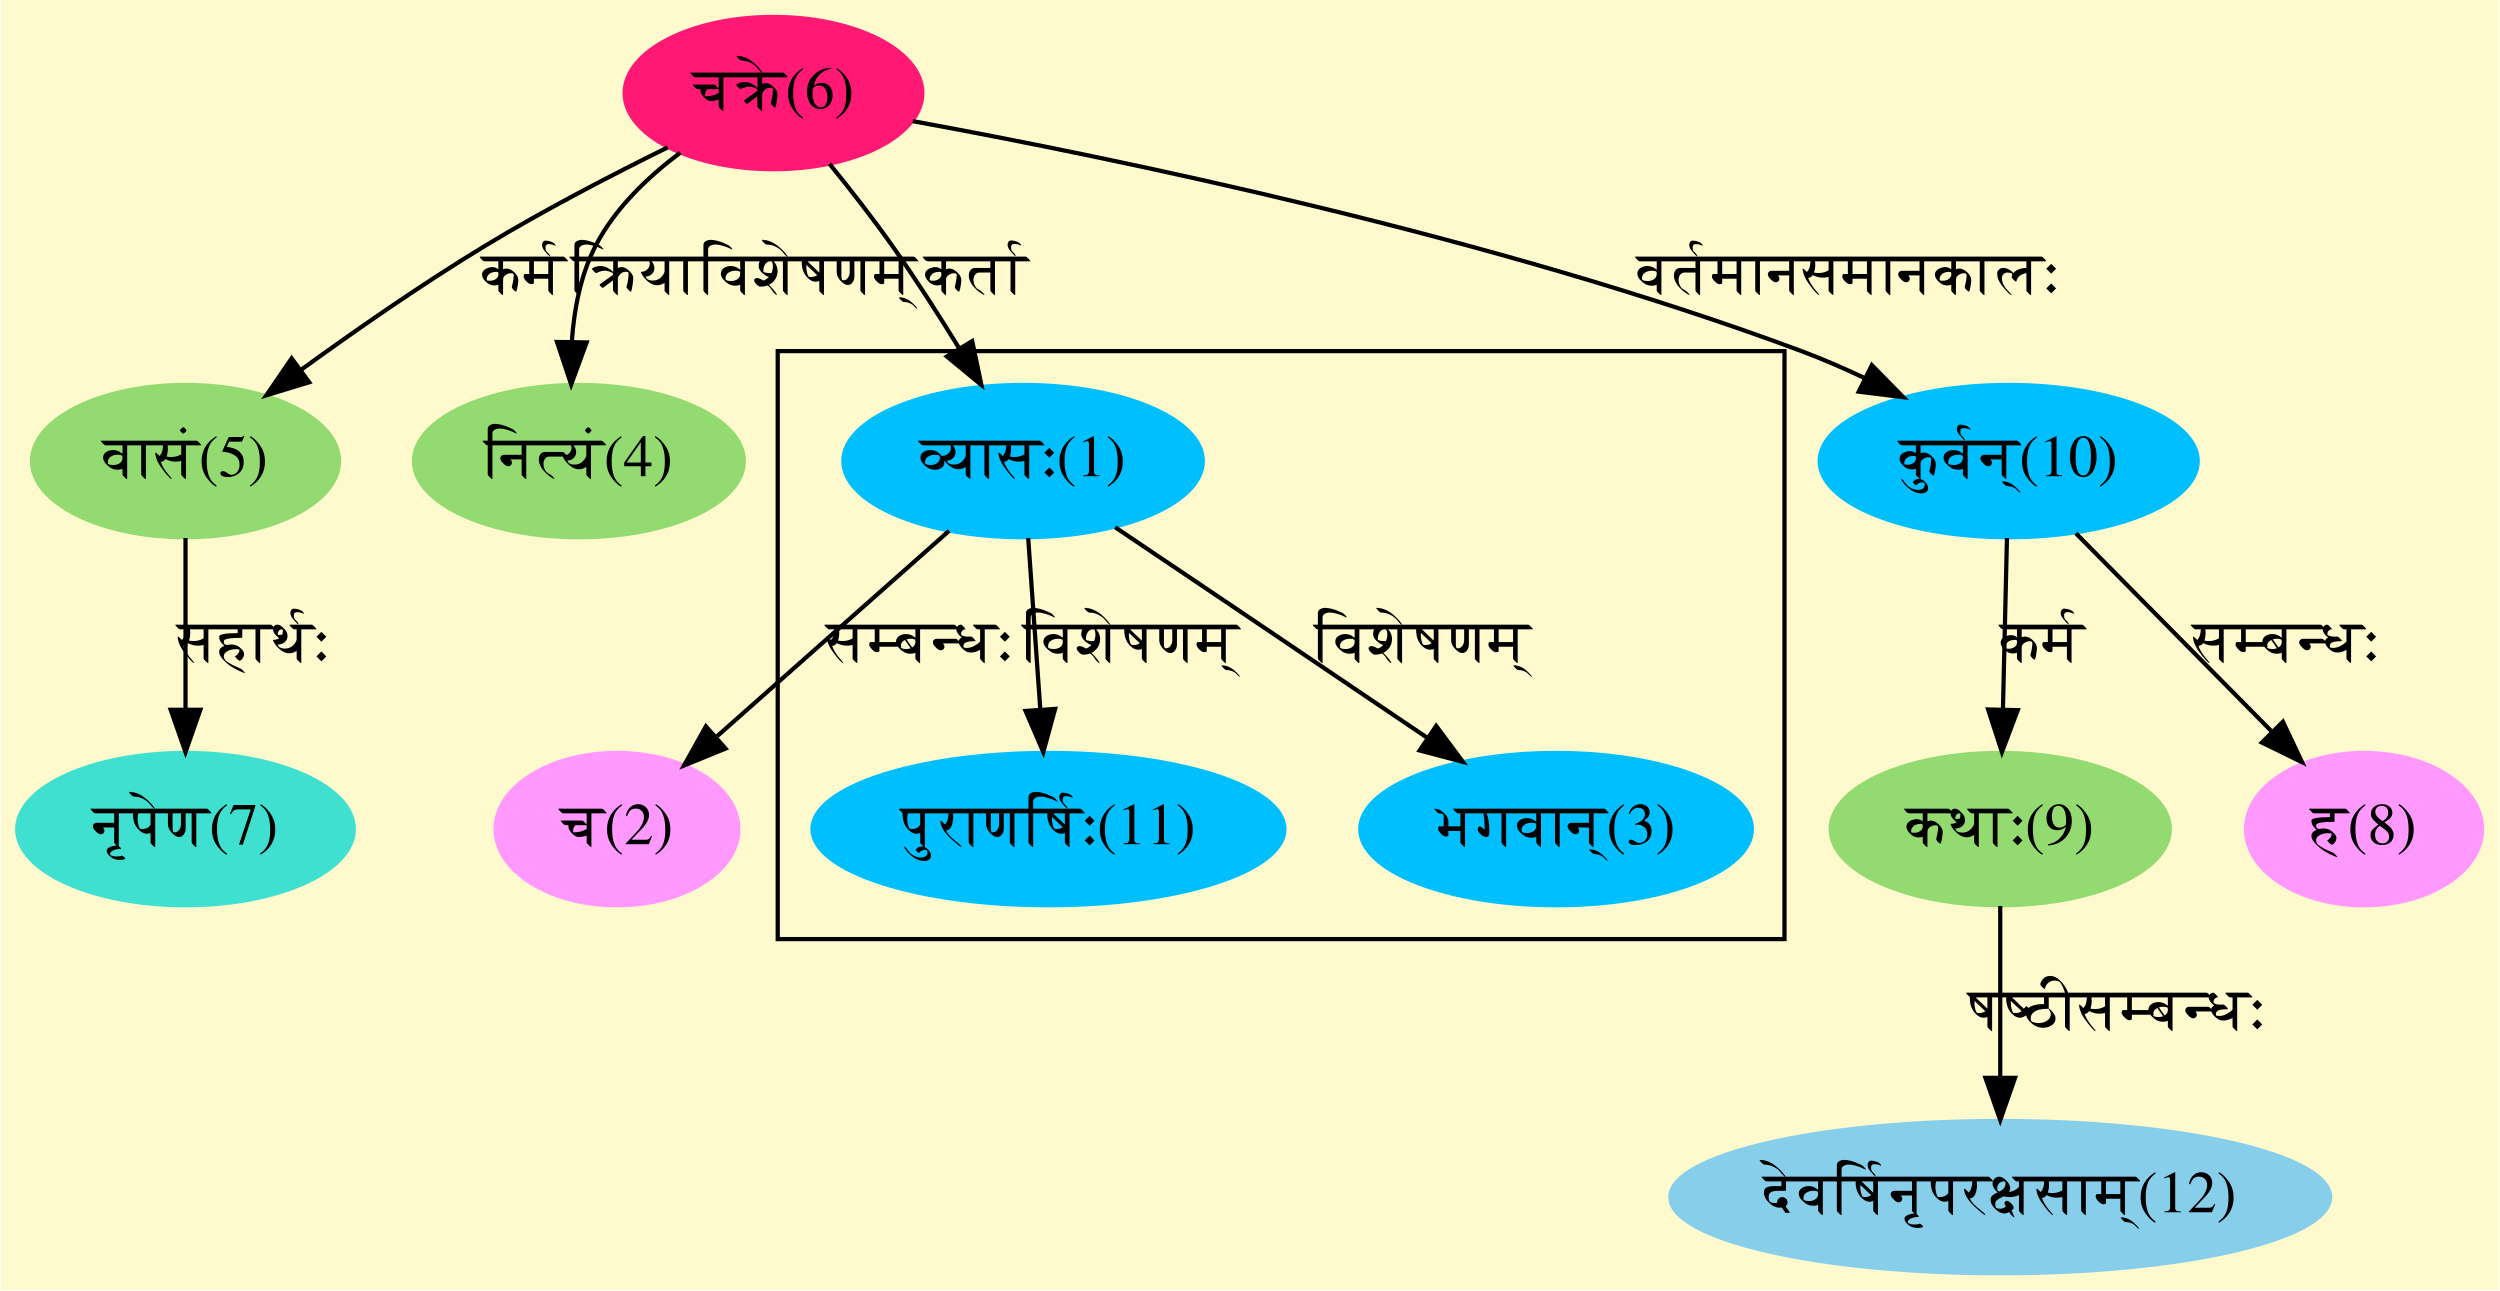
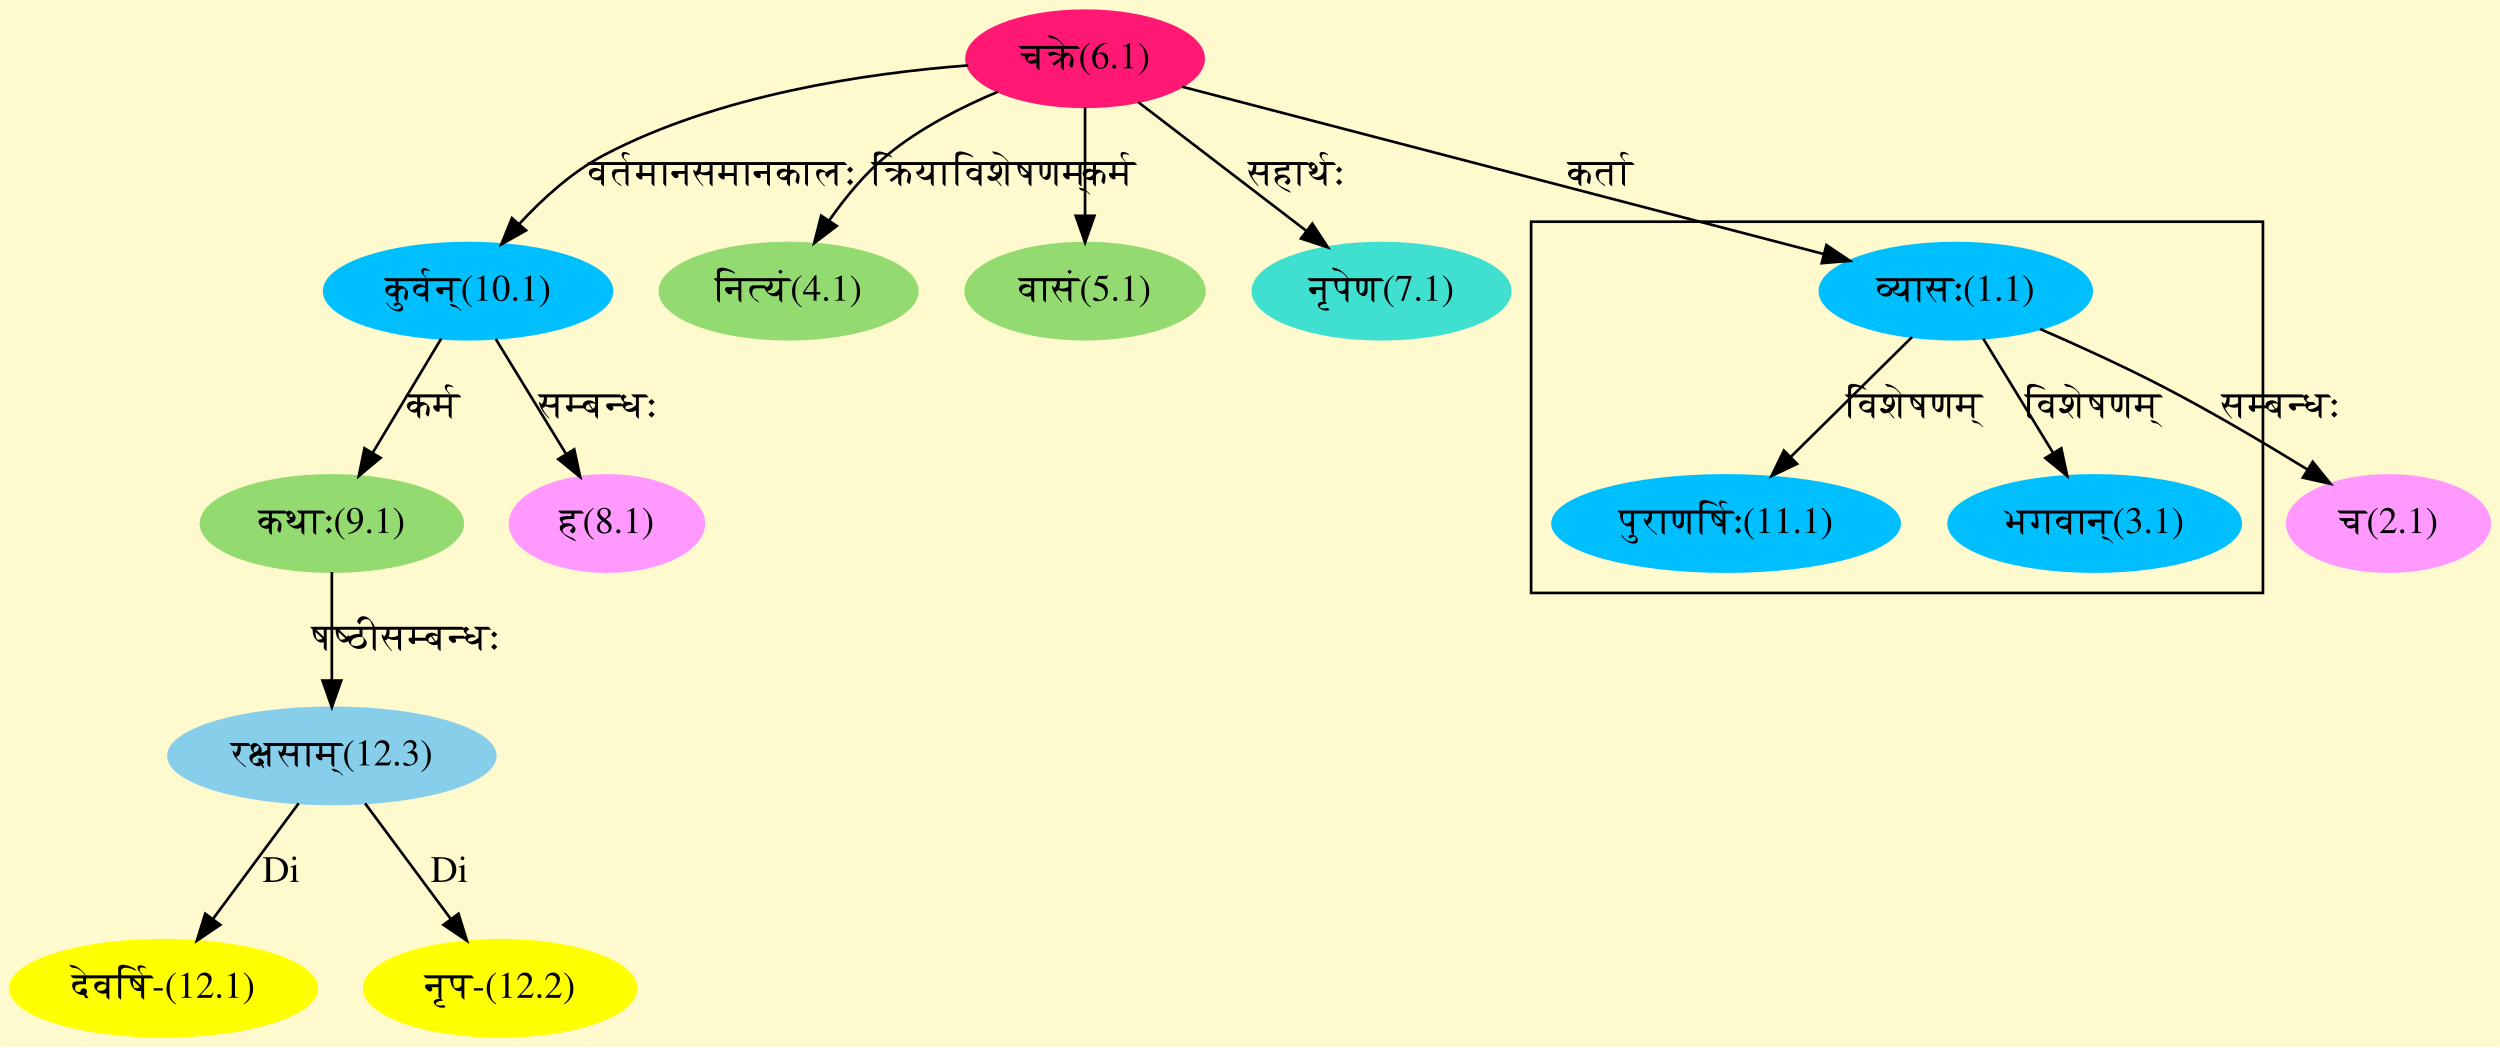
- <svg xmlns="http://www.w3.org/2000/svg" width="591pt" height="305pt" viewBox="0.00 0.00 590.59 305.00">
-   <g id="graph0" class="graph" transform="scale(1 1) rotate(0) translate(4 301)">
-     <polygon fill="#fffacd" stroke="transparent" points="-4,4 -4,-301 586.59,-301 586.59,4 -4,4" />
+ <svg xmlns="http://www.w3.org/2000/svg" width="936pt" height="392pt" viewBox="0.00 0.00 935.89 392.00">
+   <g id="graph0" class="graph" transform="scale(1 1) rotate(0) translate(4 388)">
+     <polygon fill="#fffacd" stroke="transparent" points="-4,4 -4,-388 931.89,-388 931.89,4 -4,4" />
    <g id="clust1" class="cluster">
-       <polygon fill="#fffacd" stroke="black" points="179.65,-79 179.65,-218 417.65,-218 417.65,-79 179.65,-79" />
+       <polygon fill="#fffacd" stroke="black" points="569.19,-166 569.19,-305 843.19,-305 843.19,-166 569.19,-166" />
    </g>
    <g id="node1" class="node">
-       <ellipse fill="#00bfff" stroke="#00bfff" cx="363.65" cy="-105" rx="46.29" ry="18" />
-       <text text-anchor="middle" x="363.65" y="-101.3" font-family="Times,serif" font-size="14.00">भगवान्(3)</text>
+       <ellipse fill="#00bfff" stroke="#00bfff" cx="780.19" cy="-192" rx="54.69" ry="18" />
+       <text text-anchor="middle" x="780.19" y="-188.3" font-family="Times,serif" font-size="14.00">भगवान्(3.1)</text>
    </g>
    <g id="node2" class="node">
-       <ellipse fill="#00bfff" stroke="#00bfff" cx="237.65" cy="-192" rx="42.49" ry="18" />
-       <text text-anchor="middle" x="237.65" y="-188.3" font-family="Times,serif" font-size="14.00">व्यासः(1)</text>
+       <ellipse fill="#00bfff" stroke="#00bfff" cx="728.19" cy="-279" rx="50.89" ry="18" />
+       <text text-anchor="middle" x="728.19" y="-275.3" font-family="Times,serif" font-size="14.00">व्यासः(1.1)</text>
    </g>
    <g id="edge3" class="edge">
-       <path fill="none" stroke="black" d="M333.25,-126.55C319.88,-135.59 303.99,-146.33 289.65,-156 279.72,-162.69 268.73,-170.1 259.41,-176.36" />
-       <polygon fill="black" stroke="black" points="335.31,-129.39 341.63,-120.89 331.39,-123.59 335.31,-129.39" />
-       <text text-anchor="middle" x="332.15" y="-144.8" font-family="Times,serif" font-size="14.00">विशेषणम्</text>
+       <path fill="none" stroke="black" d="M764.65,-218.4C756.18,-232.26 745.92,-249.03 738.45,-261.24" />
+       <polygon fill="black" stroke="black" points="767.69,-220.15 769.92,-209.79 761.72,-216.5 767.69,-220.15" />
+       <text text-anchor="middle" x="779.69" y="-231.8" font-family="Times,serif" font-size="14.00">विशेषणम्</text>
    </g>
    <g id="node4" class="node">
-       <ellipse fill="#ff1975" stroke="#ff1975" cx="178.65" cy="-279" rx="35.19" ry="18" />
-       <text text-anchor="middle" x="178.65" y="-275.3" font-family="Times,serif" font-size="14.00">चक्रे(6)</text>
+       <ellipse fill="#ff1975" stroke="#ff1975" cx="402.19" cy="-366" rx="44.39" ry="18" />
+       <text text-anchor="middle" x="402.19" y="-362.3" font-family="Times,serif" font-size="14.00">चक्रे(6.1)</text>
    </g>
    <g id="edge1" class="edge">
-       <path fill="none" stroke="black" d="M222.61,-218.56C217.72,-226.52 212.13,-235.24 206.65,-243 202.07,-249.48 196.69,-256.36 191.88,-262.28" />
-       <polygon fill="black" stroke="black" points="225.62,-220.36 227.8,-209.99 219.63,-216.73 225.62,-220.36" />
-       <text text-anchor="middle" x="226.65" y="-231.8" font-family="Times,serif" font-size="14.00">कर्ता</text>
+       <path fill="none" stroke="black" d="M678.78,-292.88C612.73,-310.1 497.21,-340.23 438.57,-355.52" />
+       <polygon fill="black" stroke="black" points="679.75,-296.25 688.55,-290.34 677.99,-289.47 679.75,-296.25" />
+       <text text-anchor="middle" x="595.19" y="-318.8" font-family="Times,serif" font-size="14.00">कर्ता</text>
    </g>
    <g id="node3" class="node">
-       <ellipse fill="#00bfff" stroke="#00bfff" cx="243.65" cy="-105" rx="55.79" ry="18" />
-       <text text-anchor="middle" x="243.65" y="-101.3" font-family="Times,serif" font-size="14.00">पुराणर्षिः(11)</text>
+       <ellipse fill="#00bfff" stroke="#00bfff" cx="642.19" cy="-192" rx="64.99" ry="18" />
+       <text text-anchor="middle" x="642.19" y="-188.3" font-family="Times,serif" font-size="14.00">पुराणर्षिः(11.1)</text>
    </g>
    <g id="edge10" class="edge">
-       <path fill="none" stroke="black" d="M241.72,-133.27C240.78,-146.58 239.68,-162.19 238.86,-173.82" />
-       <polygon fill="black" stroke="black" points="245.22,-133.42 242.43,-123.2 238.24,-132.93 245.22,-133.42" />
-       <text text-anchor="middle" x="263.15" y="-144.8" font-family="Times,serif" font-size="14.00">विशेषणम्</text>
+       <path fill="none" stroke="black" d="M666.4,-216.93C680.92,-231.27 698.98,-249.13 711.82,-261.82" />
+       <polygon fill="black" stroke="black" points="668.76,-214.33 659.19,-209.79 663.84,-219.31 668.76,-214.33" />
+       <text text-anchor="middle" x="712.69" y="-231.8" font-family="Times,serif" font-size="14.00">विशेषणम्</text>
    </g>
    <g id="node5" class="node">
-       <ellipse fill="#ff99ff" stroke="#ff99ff" cx="141.65" cy="-105" rx="28.7" ry="18" />
-       <text text-anchor="middle" x="141.65" y="-101.3" font-family="Times,serif" font-size="14.00">च(2)</text>
+       <ellipse fill="#ff99ff" stroke="#ff99ff" cx="890.19" cy="-192" rx="37.89" ry="18" />
+       <text text-anchor="middle" x="890.19" y="-188.3" font-family="Times,serif" font-size="14.00">च(2.1)</text>
    </g>
    <g id="edge2" class="edge">
-       <path fill="none" stroke="black" d="M165.33,-126.97C182.3,-142 204.78,-161.9 220.14,-175.5" />
-       <polygon fill="black" stroke="black" points="167.31,-124.04 157.5,-120.04 162.67,-129.29 167.31,-124.04" />
-       <text text-anchor="middle" x="213.15" y="-144.8" font-family="Times,serif" font-size="14.00">सम्बन्धः</text>
+       <path fill="none" stroke="black" d="M859.71,-212.3C843.97,-221.96 824.32,-233.58 806.19,-243 791.18,-250.8 774.07,-258.6 759.71,-264.84" />
+       <polygon fill="black" stroke="black" points="861.82,-215.11 868.48,-206.86 858.14,-209.16 861.82,-215.11" />
+       <text text-anchor="middle" x="849.69" y="-231.8" font-family="Times,serif" font-size="14.00">सम्बन्धः</text>
    </g>
    <g id="node6" class="node">
-       <ellipse fill="#93db70" stroke="#93db70" cx="132.65" cy="-192" rx="38.99" ry="18" />
-       <text text-anchor="middle" x="132.65" y="-188.3" font-family="Times,serif" font-size="14.00">नित्यं(4)</text>
+       <ellipse fill="#93db70" stroke="#93db70" cx="291.19" cy="-279" rx="48.19" ry="18" />
+       <text text-anchor="middle" x="291.19" y="-275.3" font-family="Times,serif" font-size="14.00">नित्यं(4.1)</text>
    </g>
    <g id="edge4" class="edge">
-       <path fill="none" stroke="black" d="M130.97,-220.19C131.5,-227.91 133.07,-236.09 136.65,-243 141.19,-251.77 148.97,-259.18 156.61,-264.91" />
-       <polygon fill="black" stroke="black" points="134.47,-220.05 130.82,-210.11 127.47,-220.16 134.47,-220.05" />
-       <text text-anchor="middle" x="171.65" y="-231.8" font-family="Times,serif" font-size="14.00">क्रियाविशेषणम्</text>
+       <path fill="none" stroke="black" d="M306.47,-305.58C312.46,-314.12 319.9,-323.18 328.19,-330 340.38,-340.01 355.91,-347.92 369.6,-353.67" />
+       <polygon fill="black" stroke="black" points="309.22,-303.39 300.78,-296.98 303.38,-307.25 309.22,-303.39" />
+       <text text-anchor="middle" x="363.19" y="-318.8" font-family="Times,serif" font-size="14.00">क्रियाविशेषणम्</text>
    </g>
    <g id="node7" class="node">
-       <ellipse fill="#93db70" stroke="#93db70" cx="39.65" cy="-192" rx="36.29" ry="18" />
-       <text text-anchor="middle" x="39.65" y="-188.3" font-family="Times,serif" font-size="14.00">वासं(5)</text>
+       <ellipse fill="#93db70" stroke="#93db70" cx="402.19" cy="-279" rx="44.69" ry="18" />
+       <text text-anchor="middle" x="402.19" y="-275.3" font-family="Times,serif" font-size="14.00">वासं(5.1)</text>
    </g>
    <g id="edge5" class="edge">
-       <path fill="none" stroke="black" d="M66.81,-213.46C79.8,-222.89 95.73,-233.97 110.65,-243 124.5,-251.39 140.6,-259.73 153.65,-266.17" />
-       <polygon fill="black" stroke="black" points="68.88,-210.64 58.75,-207.54 64.74,-216.28 68.88,-210.64" />
-       <text text-anchor="middle" x="119.65" y="-231.8" font-family="Times,serif" font-size="14.00">कर्म</text>
+       <path fill="none" stroke="black" d="M402.19,-307.27C402.19,-320.58 402.19,-336.19 402.19,-347.82" />
+       <polygon fill="black" stroke="black" points="405.7,-307.2 402.19,-297.2 398.7,-307.2 405.7,-307.2" />
+       <text text-anchor="middle" x="411.19" y="-318.8" font-family="Times,serif" font-size="14.00">कर्म</text>
    </g>
    <g id="node8" class="node">
-       <ellipse fill="#40e0d0" stroke="#40e0d0" cx="39.65" cy="-105" rx="39.79" ry="18" />
-       <text text-anchor="middle" x="39.65" y="-101.3" font-family="Times,serif" font-size="14.00">नृपेण(7)</text>
+       <ellipse fill="#40e0d0" stroke="#40e0d0" cx="513.19" cy="-279" rx="48.19" ry="18" />
+       <text text-anchor="middle" x="513.19" y="-275.3" font-family="Times,serif" font-size="14.00">नृपेण(7.1)</text>
    </g>
    <g id="edge6" class="edge">
-       <path fill="none" stroke="black" d="M39.65,-133.27C39.65,-146.58 39.65,-162.19 39.65,-173.82" />
-       <polygon fill="black" stroke="black" points="43.15,-133.2 39.65,-123.2 36.15,-133.2 43.15,-133.2" />
-       <text text-anchor="middle" x="55.65" y="-144.8" font-family="Times,serif" font-size="14.00">सहार्थः</text>
+       <path fill="none" stroke="black" d="M485.09,-301.52C465.45,-316.56 439.7,-336.28 422.15,-349.72" />
+       <polygon fill="black" stroke="black" points="487.28,-304.25 493.09,-295.39 483.03,-298.69 487.28,-304.25" />
+       <text text-anchor="middle" x="481.19" y="-318.8" font-family="Times,serif" font-size="14.00">सहार्थः</text>
    </g>
    <g id="node9" class="node">
-       <ellipse fill="#ff99ff" stroke="#ff99ff" cx="554.65" cy="-105" rx="27.9" ry="18" />
-       <text text-anchor="middle" x="554.65" y="-101.3" font-family="Times,serif" font-size="14.00">ह(8)</text>
+       <ellipse fill="#ff99ff" stroke="#ff99ff" cx="223.19" cy="-192" rx="36.29" ry="18" />
+       <text text-anchor="middle" x="223.19" y="-188.3" font-family="Times,serif" font-size="14.00">ह(8.1)</text>
    </g>
    <g id="node10" class="node">
-       <ellipse fill="#00bfff" stroke="#00bfff" cx="470.65" cy="-192" rx="44.69" ry="18" />
-       <text text-anchor="middle" x="470.65" y="-188.3" font-family="Times,serif" font-size="14.00">कुर्वन्(10)</text>
+       <ellipse fill="#00bfff" stroke="#00bfff" cx="171.19" cy="-279" rx="53.89" ry="18" />
+       <text text-anchor="middle" x="171.19" y="-275.3" font-family="Times,serif" font-size="14.00">कुर्वन्(10.1)</text>
    </g>
    <g id="edge7" class="edge">
-       <path fill="none" stroke="black" d="M532.87,-128.04C518.37,-142.71 499.64,-161.66 486.54,-174.92" />
-       <polygon fill="black" stroke="black" points="535.48,-130.38 540.01,-120.81 530.5,-125.46 535.48,-130.38" />
-       <text text-anchor="middle" x="536.15" y="-144.8" font-family="Times,serif" font-size="14.00">सम्बन्धः</text>
+       <path fill="none" stroke="black" d="M207.91,-217.99C199.42,-231.87 189.08,-248.76 181.55,-261.08" />
+       <polygon fill="black" stroke="black" points="210.94,-219.75 213.17,-209.39 204.96,-216.09 210.94,-219.75" />
+       <text text-anchor="middle" x="219.69" y="-231.8" font-family="Times,serif" font-size="14.00">सम्बन्धः</text>
    </g>
    <g id="edge9" class="edge">
-       <path fill="none" stroke="black" d="M436.52,-211.66C431.61,-213.98 426.55,-216.17 421.65,-218 348.77,-245.18 259,-263.68 211.59,-272.36" />
-       <polygon fill="black" stroke="black" points="438.3,-214.68 445.72,-207.11 435.2,-208.41 438.3,-214.68" />
-       <text text-anchor="middle" x="432.65" y="-231.8" font-family="Times,serif" font-size="14.00">वर्तमानसमानकालः</text>
+       <path fill="none" stroke="black" d="M190.41,-304.21C199.13,-313.65 210.19,-323.69 222.19,-330 265.03,-352.51 320.46,-360.63 358.42,-363.51" />
+       <polygon fill="black" stroke="black" points="192.88,-301.73 183.65,-296.52 187.62,-306.34 192.88,-301.73" />
+       <text text-anchor="middle" x="266.19" y="-318.8" font-family="Times,serif" font-size="14.00">वर्तमानसमानकालः</text>
    </g>
    <g id="node11" class="node">
-       <ellipse fill="#93db70" stroke="#93db70" cx="468.65" cy="-105" rx="40.09" ry="18" />
-       <text text-anchor="middle" x="468.65" y="-101.3" font-family="Times,serif" font-size="14.00">कथाः(9)</text>
+       <ellipse fill="#93db70" stroke="#93db70" cx="120.19" cy="-192" rx="48.99" ry="18" />
+       <text text-anchor="middle" x="120.19" y="-188.3" font-family="Times,serif" font-size="14.00">कथाः(9.1)</text>
    </g>
    <g id="edge8" class="edge">
-       <path fill="none" stroke="black" d="M469.29,-133.27C469.6,-146.58 469.97,-162.19 470.24,-173.82" />
-       <polygon fill="black" stroke="black" points="472.79,-133.12 469.05,-123.2 465.79,-133.28 472.79,-133.12" />
-       <text text-anchor="middle" x="478.65" y="-144.8" font-family="Times,serif" font-size="14.00">कर्म</text>
+       <path fill="none" stroke="black" d="M135.44,-218.4C143.75,-232.26 153.81,-249.03 161.14,-261.24" />
+       <polygon fill="black" stroke="black" points="138.42,-216.57 130.27,-209.79 132.41,-220.17 138.42,-216.57" />
+       <text text-anchor="middle" x="158.19" y="-231.8" font-family="Times,serif" font-size="14.00">कर्म</text>
    </g>
    <g id="node12" class="node">
-       <ellipse fill="#87ceeb" stroke="#87ceeb" cx="468.65" cy="-18" rx="77.99" ry="18" />
-       <text text-anchor="middle" x="468.65" y="-14.3" font-family="Times,serif" font-size="14.00">देवर्षिनृपरक्षसाम्(12)</text>
+       <ellipse fill="#ffff00" stroke="#ffff00" cx="57.19" cy="-18" rx="57.39" ry="18" />
+       <text text-anchor="middle" x="57.19" y="-14.3" font-family="Times,serif" font-size="14.00">देवर्षि-(12.1)</text>
+     </g>
+     <g id="node13" class="node">
+       <ellipse fill="#87ceeb" stroke="#87ceeb" cx="120.19" cy="-105" rx="61.19" ry="18" />
+       <text text-anchor="middle" x="120.19" y="-101.3" font-family="Times,serif" font-size="14.00">रक्षसाम्(12.3)</text>
    </g>
    <g id="edge11" class="edge">
-       <path fill="none" stroke="black" d="M468.65,-46.27C468.65,-59.58 468.65,-75.19 468.65,-86.82" />
-       <polygon fill="black" stroke="black" points="472.15,-46.2 468.65,-36.2 465.15,-46.2 472.15,-46.2" />
-       <text text-anchor="middle" x="496.15" y="-57.8" font-family="Times,serif" font-size="14.00">षष्ठीसम्बन्धः</text>
+       <path fill="none" stroke="black" d="M75.73,-44.01C86.06,-57.94 98.63,-74.91 107.77,-87.24" />
+       <polygon fill="black" stroke="black" points="78.41,-41.74 69.64,-35.79 72.78,-45.91 78.41,-41.74" />
+       <text text-anchor="middle" x="101.19" y="-57.8" font-family="Times,serif" font-size="14.00">Di</text>
+     </g>
+     <g id="edge13" class="edge">
+       <path fill="none" stroke="black" d="M120.19,-133.27C120.19,-146.58 120.19,-162.19 120.19,-173.82" />
+       <polygon fill="black" stroke="black" points="123.7,-133.2 120.19,-123.2 116.7,-133.2 123.7,-133.2" />
+       <text text-anchor="middle" x="147.69" y="-144.8" font-family="Times,serif" font-size="14.00">षष्ठीसम्बन्धः</text>
+     </g>
+     <g id="node14" class="node">
+       <ellipse fill="#ffff00" stroke="#ffff00" cx="183.19" cy="-18" rx="50.89" ry="18" />
+       <text text-anchor="middle" x="183.19" y="-14.3" font-family="Times,serif" font-size="14.00">नृप-(12.2)</text>
+     </g>
+     <g id="edge12" class="edge">
+       <path fill="none" stroke="black" d="M164.66,-44.01C154.33,-57.94 141.76,-74.91 132.62,-87.24" />
+       <polygon fill="black" stroke="black" points="167.61,-45.91 170.75,-35.79 161.98,-41.74 167.61,-45.91" />
+       <text text-anchor="middle" x="164.19" y="-57.8" font-family="Times,serif" font-size="14.00">Di</text>
    </g>
  </g>
</svg>
